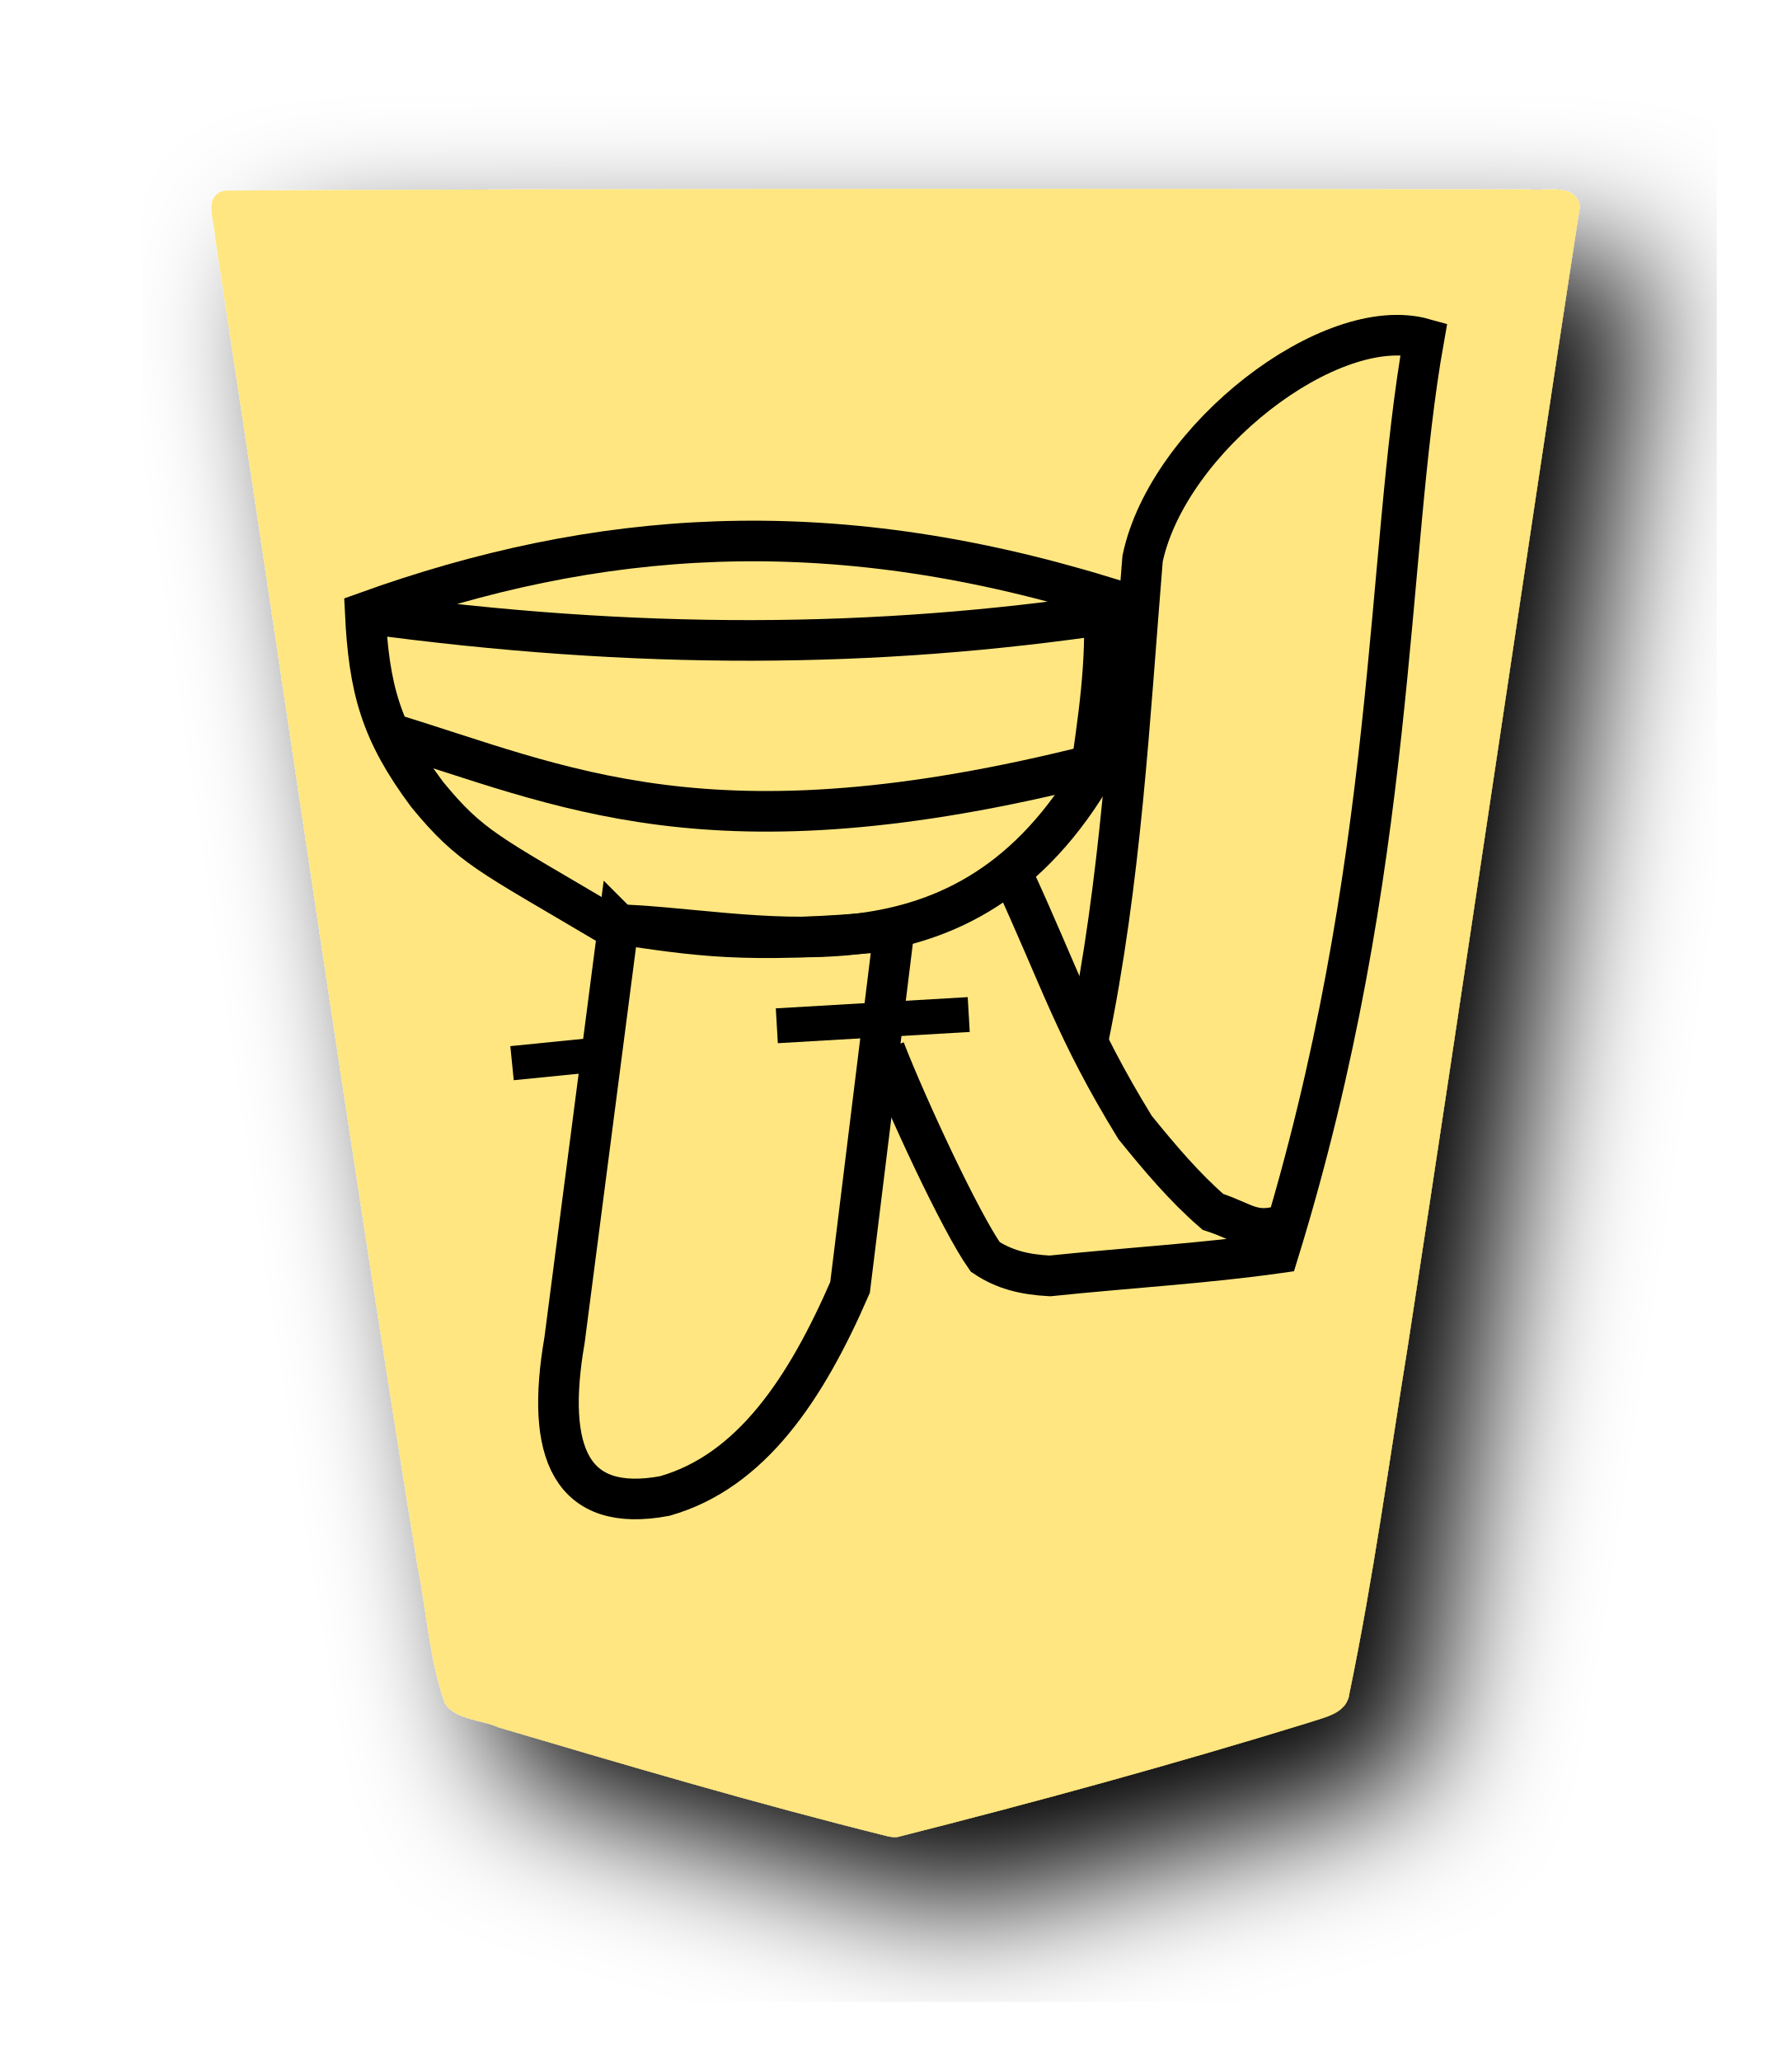
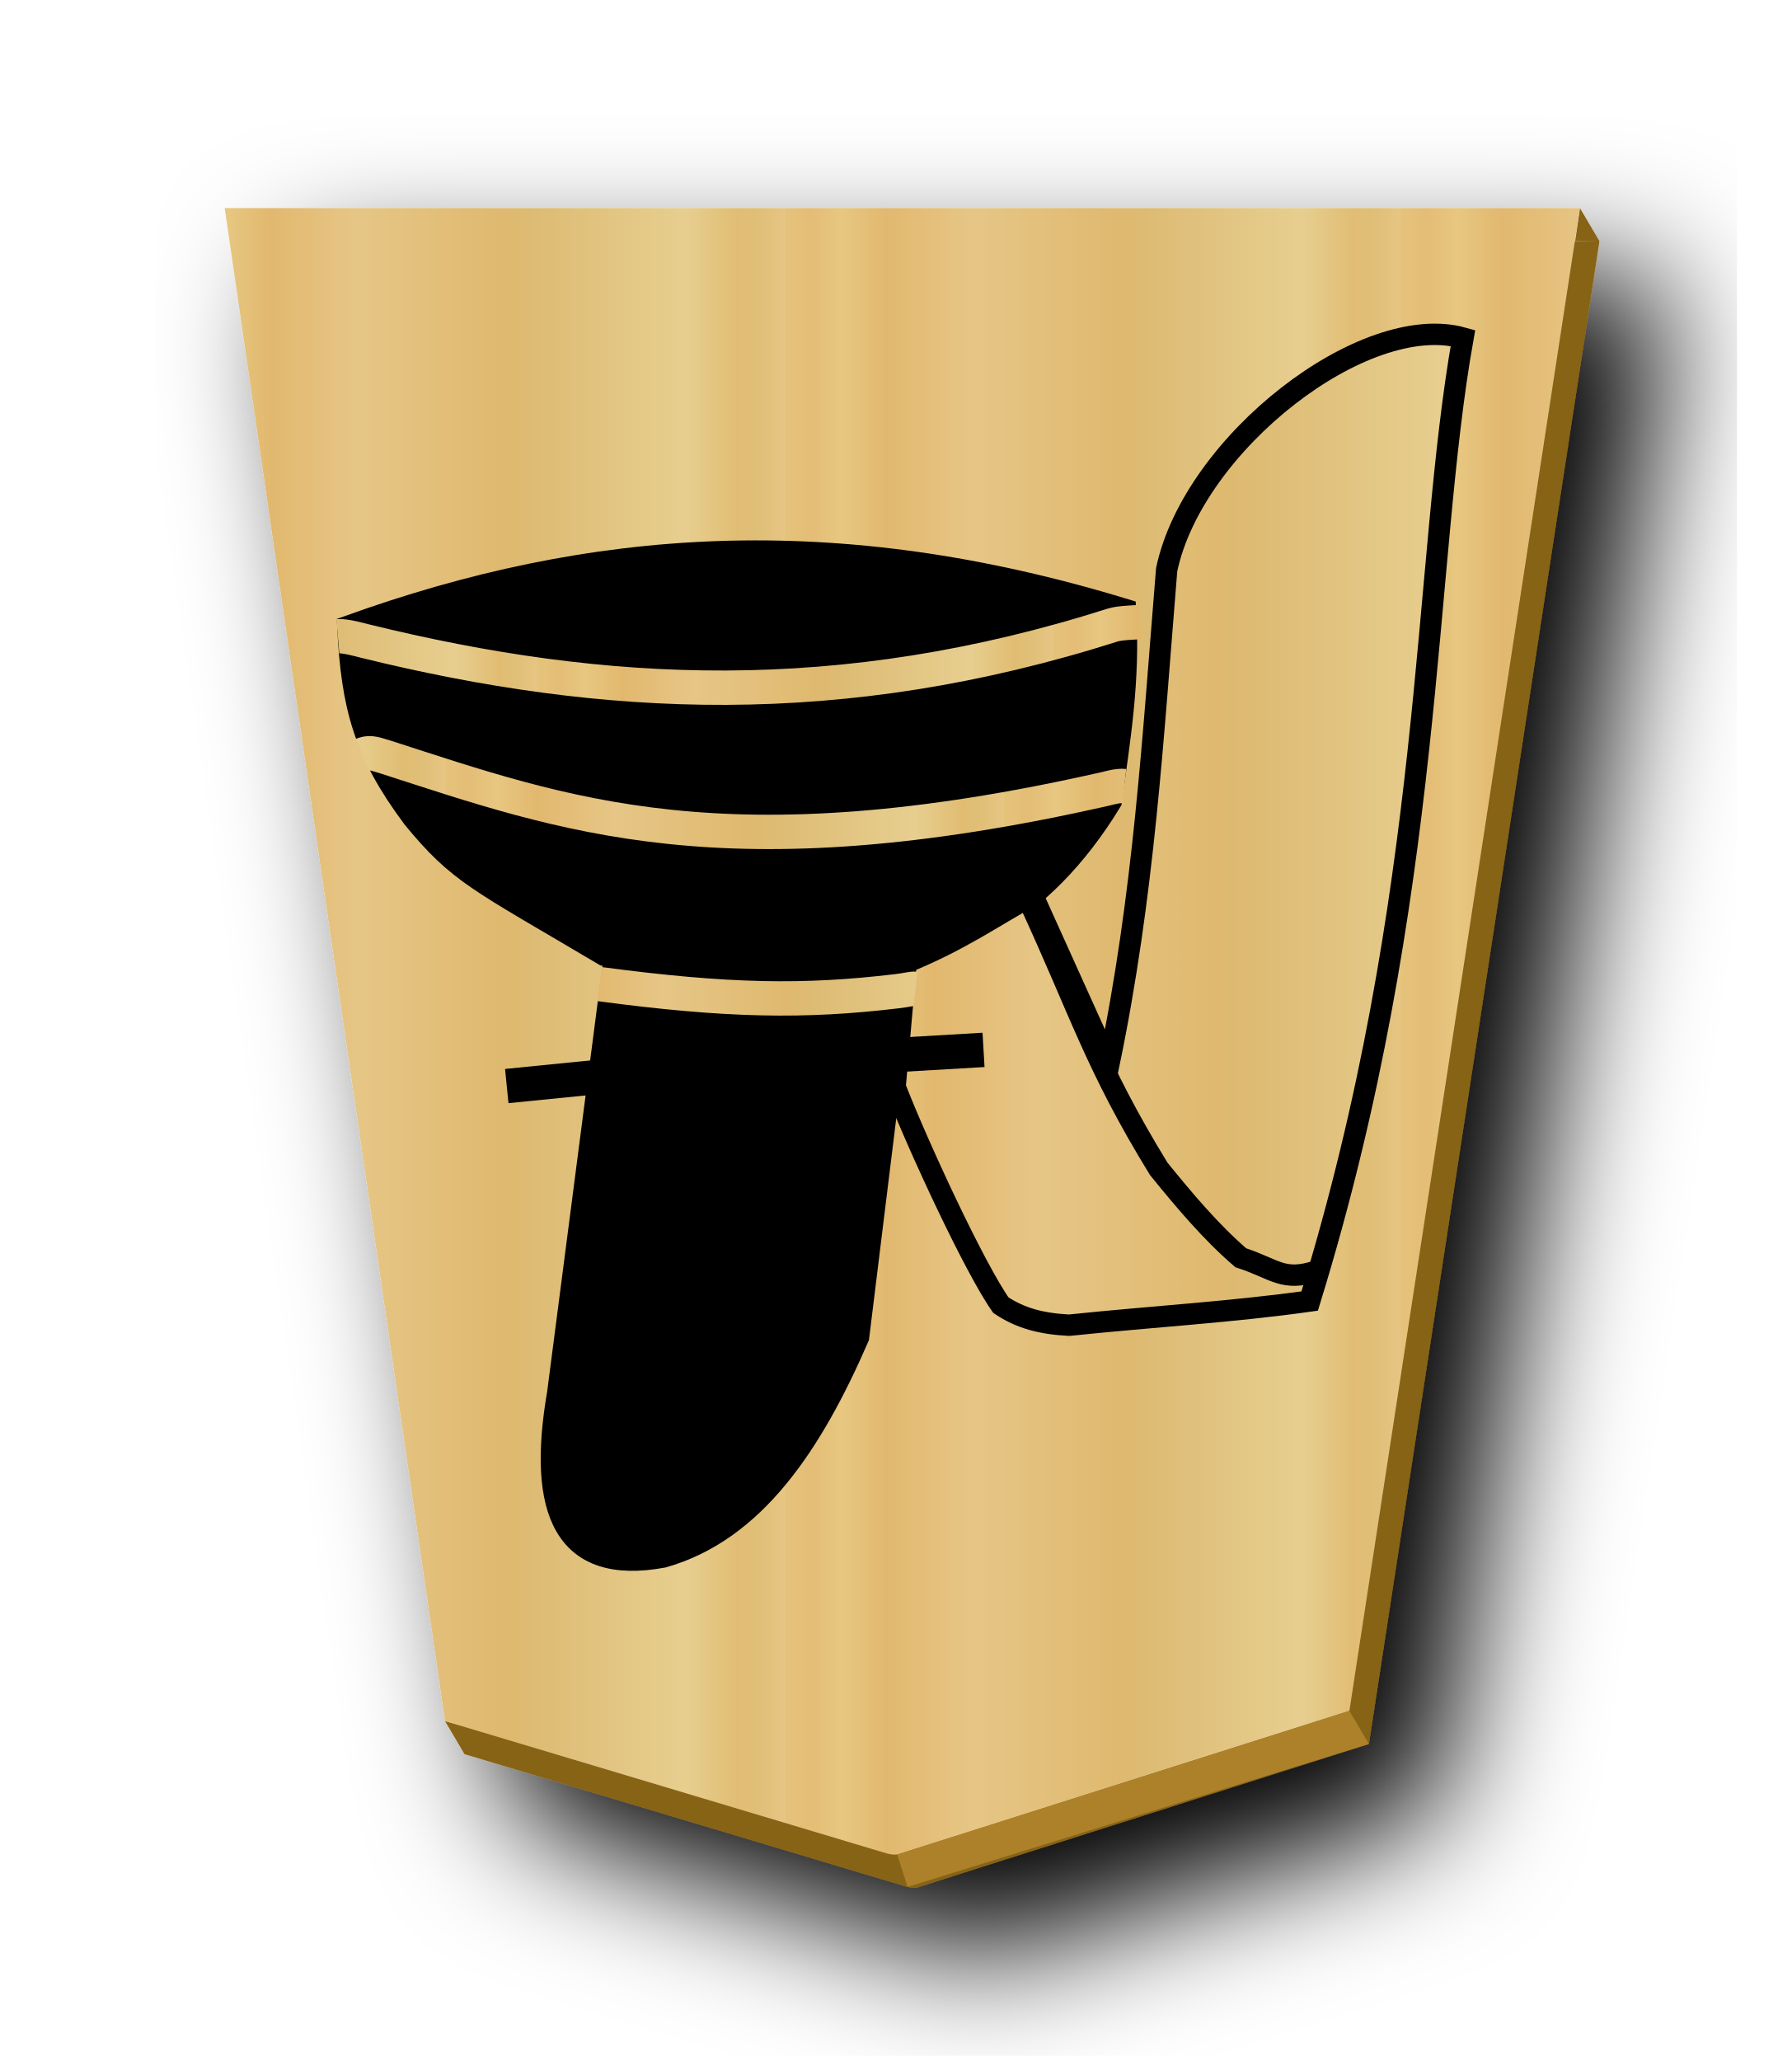
- <svg xmlns="http://www.w3.org/2000/svg" width="52.157" height="60" version="1.1" id="svg1717">
+ <svg xmlns="http://www.w3.org/2000/svg" xmlns:xlink="http://www.w3.org/1999/xlink" width="52.157" height="60" version="1.1" id="svg1717">
  <defs id="defs1721">
    <filter style="color-interpolation-filters:sRGB" id="filter1552">
      <feFlood flood-opacity="0.498" flood-color="rgb(0,0,0)" result="flood" id="feFlood1542" />
      <feComposite in="flood" in2="SourceGraphic" operator="in" result="composite1" id="feComposite1544" />
      <feGaussianBlur in="composite1" stdDeviation="2.5" result="blur" id="feGaussianBlur1546" />
      <feOffset dx="4.57967e-15" dy="4.41314e-15" result="offset" id="feOffset1548" />
      <feComposite in="SourceGraphic" in2="offset" operator="over" result="composite2" id="feComposite1550" />
    </filter>
    <filter style="color-interpolation-filters:sRGB" id="filter1540">
      <feFlood flood-opacity="0.498" flood-color="rgb(0,0,0)" result="flood" id="feFlood1530" />
      <feComposite in="flood" in2="SourceGraphic" operator="in" result="composite1" id="feComposite1532" />
      <feGaussianBlur in="composite1" stdDeviation="2.5" result="blur" id="feGaussianBlur1534" />
      <feOffset dx="4.57967e-15" dy="4.41314e-15" result="offset" id="feOffset1536" />
      <feComposite in="SourceGraphic" in2="offset" operator="over" result="composite2" id="feComposite1538" />
    </filter>
    <filter id="drop-shadow-9">
      <feGaussianBlur in="SourceAlpha" result="blur" stdDeviation="2" id="feGaussianBlur5056" />
      <feOffset result="offsetBlur" dx="2" dy="2" id="feOffset5058" />
      <feBlend in="SourceGraphic" in2="offsetBlur" mode="normal" id="feBlend5060" />
    </filter>
    <filter id="drop-shadow-2">
      <feGaussianBlur in="SourceAlpha" result="blur" stdDeviation="2" id="feGaussianBlur6807" />
      <feOffset result="offsetBlur" dx="2" dy="2" id="feOffset6809" />
      <feBlend in="SourceGraphic" in2="offsetBlur" mode="normal" id="feBlend6811" />
    </filter>
+     <filter id="drop-shadow-2-8">
+       <feGaussianBlur in="SourceAlpha" result="blur" stdDeviation="2" id="feGaussianBlur6807-2" />
+       <feOffset result="offsetBlur" dx="2" dy="2" id="feOffset6809-8" />
+       <feBlend in="SourceGraphic" in2="offsetBlur" mode="normal" id="feBlend6811-0" />
+     </filter>
+     <filter id="drop-shadow-6">
+       <feGaussianBlur in="SourceAlpha" result="blur" stdDeviation="2" id="feGaussianBlur5056-9" />
+       <feOffset result="offsetBlur" dx="2" dy="2" id="feOffset5058-0" />
+       <feBlend in="SourceGraphic" in2="offsetBlur" mode="normal" id="feBlend5060-9" />
+     </filter>
+     <filter id="drop-shadow-27">
+       <feGaussianBlur in="SourceAlpha" result="blur" stdDeviation="2" id="feGaussianBlur5056-5" />
+       <feOffset result="offsetBlur" dx="2" dy="2" id="feOffset5058-6" />
+       <feBlend in="SourceGraphic" in2="offsetBlur" mode="normal" id="feBlend5060-96" />
+     </filter>
+     <filter id="drop-shadow-2-88">
+       <feGaussianBlur in="SourceAlpha" result="blur" stdDeviation="2" id="feGaussianBlur6807-1" />
+       <feOffset result="offsetBlur" dx="2" dy="2" id="feOffset6809-5" />
+       <feBlend in="SourceGraphic" in2="offsetBlur" mode="normal" id="feBlend6811-7" />
+     </filter>
+     <filter id="drop-shadow-6-3">
+       <feGaussianBlur in="SourceAlpha" result="blur" stdDeviation="2" id="feGaussianBlur5056-9-4" />
+       <feOffset result="offsetBlur" dx="2" dy="2" id="feOffset5058-0-0" />
+       <feBlend in="SourceGraphic" in2="offsetBlur" mode="normal" id="feBlend5060-9-8" />
+     </filter>
+     <filter id="drop-shadow-6-2">
+       <feGaussianBlur in="SourceAlpha" result="blur" stdDeviation="2" id="feGaussianBlur5056-9-9" />
+       <feOffset result="offsetBlur" dx="2" dy="2" id="feOffset5058-0-7" />
+       <feBlend in="SourceGraphic" in2="offsetBlur" mode="normal" id="feBlend5060-9-0" />
+     </filter>
+     <linearGradient xlink:href="#linearGradient11760" id="linearGradient2259" x1="148.578" y1="49.826" x2="130.323" y2="49.826" gradientUnits="userSpaceOnUse" spreadMethod="repeat" />
+     <filter id="drop-shadow-6-6">
+       <feGaussianBlur in="SourceAlpha" result="blur" stdDeviation="2" id="feGaussianBlur5056-9-8" />
+       <feOffset result="offsetBlur" dx="2" dy="2" id="feOffset5058-0-1" />
+       <feBlend in="SourceGraphic" in2="offsetBlur" mode="normal" id="feBlend5060-9-7" />
+     </filter>
+     <linearGradient xlink:href="#linearGradient11760" id="linearGradient55818" x1="1112.353" y1="159.01" x2="1167.429" y2="159.01" gradientUnits="userSpaceOnUse" spreadMethod="repeat" />
+     <linearGradient xlink:href="#linearGradient11760" id="linearGradient55808" x1="132.561" y1="231.857" x2="148.24" y2="231.857" gradientUnits="userSpaceOnUse" spreadMethod="repeat" />
+     <linearGradient xlink:href="#linearGradient11760" id="linearGradient55806" x1="177.827" y1="92.855" x2="197.093" y2="92.855" gradientUnits="userSpaceOnUse" spreadMethod="repeat" />
+     <linearGradient xlink:href="#linearGradient11760" id="linearGradient55810" x1="176.859" y1="80.264" x2="196.381" y2="80.264" gradientUnits="userSpaceOnUse" spreadMethod="repeat" />
+     <filter id="drop-shadow-6-9">
+       <feGaussianBlur in="SourceAlpha" result="blur" stdDeviation="2" id="feGaussianBlur5056-9-7" />
+       <feOffset result="offsetBlur" dx="2" dy="2" id="feOffset5058-0-8" />
+       <feBlend in="SourceGraphic" in2="offsetBlur" mode="normal" id="feBlend5060-9-3" />
+     </filter>
+     <filter id="drop-shadow-2-84-1-4">
+       <feGaussianBlur in="SourceAlpha" result="blur" stdDeviation="2" id="feGaussianBlur6807-9-0-2" />
+       <feOffset result="offsetBlur" dx="2" dy="2" id="feOffset6809-5-3-5" />
+       <feBlend in="SourceGraphic" in2="offsetBlur" mode="normal" id="feBlend6811-1-0-4" />
+     </filter>
+     <linearGradient id="linearGradient11760">
+       <stop id="stop11738" offset="0" style="stop-color:#e5c37b;stop-opacity:1" />
+       <stop style="stop-color:#e4bd76;stop-opacity:1" offset="0.042" id="stop11740" />
+       <stop style="stop-color:#e7c781;stop-opacity:1" offset="0.093" id="stop11742" />
+       <stop style="stop-color:#e2b86e;stop-opacity:1" offset="0.165" id="stop11744" />
+       <stop id="stop11746" offset="0.305" style="stop-color:#e6c686;stop-opacity:1" />
+       <stop id="stop11748" offset="0.539" style="stop-color:#dfb96f;stop-opacity:1" />
+       <stop style="stop-color:#ddbb73;stop-opacity:1" offset="0.586" id="stop11750" />
+       <stop id="stop11752" offset="0.84" style="stop-color:#e7ce8f;stop-opacity:1" />
+       <stop style="stop-color:#e1bd73;stop-opacity:1" offset="0.924" id="stop11754" />
+       <stop style="stop-color:#e0bf78;stop-opacity:1" offset="0.962" id="stop11756" />
+       <stop id="stop11758" offset="1" style="stop-color:#e7c685;stop-opacity:1" />
+     </linearGradient>
  </defs>
  <filter id="drop-shadow">
    <feGaussianBlur in="SourceAlpha" result="blur" stdDeviation="2" id="feGaussianBlur1692" />
    <feOffset result="offsetBlur" dx="2" dy="2" id="feOffset1694" />
    <feBlend in="SourceGraphic" in2="offsetBlur" mode="normal" id="feBlend1696" />
  </filter>
-   <g style="display:inline;fill:#ffe680" id="g9324" transform="translate(-16.62321,-152.3306)">
-     <g style="fill:#ffe680;fill-opacity:1;filter:url(#drop-shadow-2)" transform="matrix(0.9818505,0,0,0.9818505,-83.37827,128.6032)" id="g7758">
-       <g style="fill:#ffe680;fill-opacity:1" transform="rotate(180,45.5785,23.8125)" id="g7756">
-         <path style="fill:#ffe680;fill-opacity:1" d="m -37.299,-31.01 c -4.096,1.034 -8.171,2.152 -12.208,3.395 -0.467,0.163 -1.13,0.263 -1.201,0.865 -0.709,3.416 -1.178,6.885 -1.737,10.331 -1.73,11.255 -3.378,22.528 -5.1,33.78 0.155,0.682 1.013,0.424 1.51,0.48 12.894,0.025 25.788,0.03 38.68,-0.033 0.672,-0.156 0.28,-0.952 0.279,-1.409 -2.011,-13.12 -3.876,-26.263 -5.998,-39.366 -0.277,-1.356 -0.348,-2.782 -0.816,-4.087 -0.347,-0.497 -1.073,-0.468 -1.588,-0.704 -3.832,-1.137 -7.673,-2.267 -11.55,-3.231 -0.09,-0.017 -0.18,-0.032 -0.271,-0.021 z" id="path7754" />
-       </g>
+   <g style="fill:url(#linearGradient2259);fill-opacity:1.0;filter:url(#drop-shadow-2-88)" transform="matrix(0.9818505,0,0,0.9818505,-100.0015,-23.21895)" id="g7764">
+     <g transform="rotate(180,45.5785,23.8125)" id="g7762" style="fill:url(#linearGradient2259);fill-opacity:1.0">
+       <path style="fill:#876419;fill-opacity:1;stroke-width:0.982" d="M 46.002 6.057 L 45.865 7.012 L 46.57 7.021 L 46.002 6.057 z M 46.57 7.021 L 7.109 7.021 L 13.402 50.225 L 12.957 50.105 L 13.525 51.068 L 26.426 54.932 C 26.514 54.948 26.602 54.964 26.691 54.953 L 39.857 50.77 L 46.57 7.021 z " transform="matrix(-1.018485,0,0,-1.018485,-10.693,23.97685)" id="path2263" />
+       <path style="fill:url(#linearGradient2259);fill-opacity:1.0" d="m -37.299,-31.01 -13.409,4.26 -6.837,44.558 40.19,1.13e-4 -6.535,-44.862 -13.138,-3.935 c -0.09,-0.017 -0.18,-0.032 -0.271,-0.021 z" id="path7760" />
    </g>
-     <g style="display:inline" id="g2484" transform="matrix(0.9851339,0,0,0.9851339,-85.19483,-53.65978)">
-       <path style="fill:none;stroke:#000000;stroke-width:1.031;stroke-linecap:butt;stroke-linejoin:miter;stroke-miterlimit:4;stroke-dasharray:none;stroke-opacity:1" d="m 126.314,239.412 5.672,-0.332" id="path2464" />
-       <path id="path2466" d="m 118.488,240.517 2.675,-0.268" style="fill:none;stroke:#000000;stroke-width:1.012;stroke-linecap:butt;stroke-linejoin:miter;stroke-miterlimit:4;stroke-dasharray:none;stroke-opacity:1" />
-       <g id="g2482">
-         <path id="path2468" d="m 114.124,227.219 c 8.055,1.097 15.113,1.05 22.131,7.8e-4 m -0.689,4.893 c -3.946,6.473 -10.013,4.359 -14.242,4.302 -3.534,-2.095 -4.053,-2.265 -5.348,-3.843 -1.369,-1.839 -1.717,-3.117 -1.827,-5.375 6.827,-2.46 13.65,-2.965 21.819,-0.47 0.125,2.005 -0.174,3.706 -0.402,5.386 z" style="fill:none;stroke:#000000;stroke-width:1.2;stroke-linecap:butt;stroke-linejoin:miter;stroke-miterlimit:4;stroke-dasharray:none;stroke-opacity:1" />
-         <g style="stroke-width:3.109;stroke-miterlimit:4;stroke-dasharray:none" id="g2476" transform="matrix(0.3859882,0,0,-0.3859882,-313.6344,292.8076)">
-           <g style="stroke-width:3.109;stroke-miterlimit:4;stroke-dasharray:none" id="g2474" transform="translate(29.31297,-3.810686)">
-             <path id="path2470" d="m 1128.508,153.787 c 3.687,-7.96 4.77,-11.874 9.407,-19.427 1.879,-2.316 3.789,-4.585 5.961,-6.462 2.47,-0.799 3.083,-1.784 5.553,-0.949" style="fill:none;stroke:#000000;stroke-width:3.109;stroke-linecap:butt;stroke-linejoin:miter;stroke-miterlimit:4;stroke-dasharray:none;stroke-opacity:1" />
-             <path id="path2472" d="m 1134.293,140.934 c 2.546,12.293 3.185,24.587 4.198,36.974 1.943,9.214 14.401,18.842 21.54,16.842 -2.932,-16.412 -2.032,-40.456 -11.142,-69.998 -5.61,-0.793 -11.377,-1.122 -17.493,-1.757 -2.038,0.106 -3.542,0.515 -4.954,1.455 -1.896,2.68 -6.004,11.521 -7.692,15.867" style="fill:none;stroke:#000000;stroke-width:3.109;stroke-linecap:butt;stroke-linejoin:miter;stroke-miterlimit:4;stroke-dasharray:none;stroke-opacity:1" />
+   </g>
+   <path style="fill:#ac812a;stroke:none;stroke-width:1px;stroke-linecap:butt;stroke-linejoin:miter;stroke-opacity:1;fill-opacity:1" d="m 26.123,53.989 0.302,0.943 13.432,-4.162 -0.568,-0.963 z" id="path2272" />
+   <g style="display:inline" id="g10819-8" transform="matrix(0.7782385,0,0,-0.7782385,-107.7512,91.32722)">
+     <g id="g2322-6" transform="matrix(1.333333,0,0,-1.333333,-0.7292818,396.8507)" style="display:inline;stroke-width:0.6;stroke-miterlimit:4;stroke-dasharray:none">
+       <path id="path2304-3" d="m 118.608,240.095 2.675,-0.268" style="fill:none;stroke:#000000;stroke-width:0.964;stroke-linecap:butt;stroke-linejoin:miter;stroke-miterlimit:4;stroke-dasharray:none;stroke-opacity:1" />
+       <g style="stroke-width:0.6;stroke-miterlimit:4;stroke-dasharray:none" id="g2320-0">
+         <path id="path2306-6" d="m 114.124,227.219 c 6.709,0.471 12.996,0.068 22.131,7.8e-4 m -0.689,4.893 c -3.946,6.473 -10.013,4.359 -14.242,4.302 -3.534,-2.095 -4.053,-2.265 -5.348,-3.843 -1.369,-1.839 -1.717,-3.117 -1.827,-5.375 6.827,-2.46 13.65,-2.965 21.819,-0.47 0.125,2.005 -0.174,3.706 -0.402,5.386 z" style="fill:#000000;stroke:#000000;stroke-width:0.6;stroke-linecap:butt;stroke-linejoin:miter;stroke-miterlimit:4;stroke-dasharray:none;stroke-opacity:1" />
+         <g style="stroke-width:1.554;stroke-miterlimit:4;stroke-dasharray:none" id="g2314-8" transform="matrix(0.3859882,0,0,-0.3859882,-313.6344,292.8076)">
+           <g style="stroke-width:1.554;stroke-miterlimit:4;stroke-dasharray:none" id="g2312-7" transform="translate(29.31297,-3.810686)">
+             <path id="path2310-0" d="m 1134.293,141.964 c 2.546,12.293 3.185,23.556 4.198,35.943 1.943,9.214 14.401,18.842 21.54,16.842 -2.932,-16.412 -2.032,-40.456 -11.142,-69.998 -5.61,-0.793 -11.377,-1.122 -17.493,-1.757 -2.038,0.106 -3.542,0.515 -4.954,1.455 -1.896,2.68 -6.004,11.521 -7.692,15.867 l 0.805,9.044 c 3.986,1.632 6.222,3.263 9.188,4.895 z" style="fill:url(#linearGradient55818);fill-opacity:1.0;stroke:#000000;stroke-width:1.554;stroke-linecap:butt;stroke-linejoin:miter;stroke-miterlimit:4;stroke-dasharray:none;stroke-opacity:1" />
+             <path id="path2308-7" d="m 1128.508,153.787 c 3.687,-7.96 4.77,-11.874 9.407,-19.427 1.879,-2.316 3.789,-4.585 5.961,-6.462 2.47,-0.799 3.083,-1.784 5.553,-0.949" style="fill:none;stroke:#000000;stroke-width:1.554;stroke-linecap:butt;stroke-linejoin:miter;stroke-miterlimit:4;stroke-dasharray:none;stroke-opacity:1" />
          </g>
        </g>
-         <path id="path2478" d="m 121.635,236.411 -1.596,12.295 c -0.575,3.328 0.189,5.118 2.961,4.602 2.554,-0.726 4.173,-3.159 5.478,-6.164 l 1.298,-10.541 c -4.459,0.424 -5.932,0.117 -8.14,-0.191 z" style="fill:none;stroke:#000000;stroke-width:1.2;stroke-linecap:butt;stroke-linejoin:miter;stroke-miterlimit:4;stroke-dasharray:none;stroke-opacity:1" />
-         <path id="path2480" d="m 114.767,230.736 c 5.196,1.567 9.527,3.84 20.949,0.95" style="fill:none;stroke:#000000;stroke-width:1.2;stroke-linecap:butt;stroke-linejoin:miter;stroke-miterlimit:4;stroke-dasharray:none;stroke-opacity:1" />
+         <path id="path2316-0" d="m 121.635,236.411 -1.596,12.295 c -0.575,3.328 0.189,5.118 2.961,4.602 2.554,-0.726 4.173,-3.159 5.478,-6.164 l 1.298,-10.541 c -4.459,0.424 -5.932,0.117 -8.14,-0.191 z" style="fill:#000000;stroke:#000000;stroke-width:0.6;stroke-linecap:butt;stroke-linejoin:miter;stroke-miterlimit:4;stroke-dasharray:none;stroke-opacity:1" />
+         <path id="path2318-1" d="m 114.546,230.804 c 0.192,-0.076 0.282,-0.062 0.668,0.062 4.965,1.6 9.507,3.317 20.202,0.889 0.1,-0.023 0.344,-0.097 0.521,-0.077" style="fill:none;stroke:url(#linearGradient55808);stroke-width:0.964;stroke-linecap:butt;stroke-linejoin:miter;stroke-miterlimit:4;stroke-dasharray:none;stroke-opacity:1" />
      </g>
+       <path style="fill:none;stroke:#000000;stroke-width:0.964;stroke-linecap:butt;stroke-linejoin:miter;stroke-miterlimit:4;stroke-dasharray:none;stroke-opacity:1" d="m 126.314,239.412 5.672,-0.332" id="path2302-3" />
    </g>
+     <path id="path2725-6" d="m 151.095,93.551 c 0.279,0.024 0.88,-0.147 1.001,-0.177 8.975,-2.211 17.801,-2.648 27.993,0.597 0.252,0.08 0.756,0.091 1.026,0.112" style="fill:none;stroke:url(#linearGradient55806);stroke-width:1.285;stroke-linecap:butt;stroke-linejoin:miter;stroke-miterlimit:4;stroke-dasharray:none;stroke-opacity:1" />
+     <path id="path2727-0" d="m 160.883,80.539 c 4.815,-0.641 7.671,-0.679 11.119,-0.268 0.44,0.052 0.574,0.107 0.703,0.092" style="fill:none;stroke:url(#linearGradient55810);stroke-width:1.285;stroke-linecap:butt;stroke-linejoin:miter;stroke-miterlimit:4;stroke-dasharray:none;stroke-opacity:1" />
  </g>
</svg>
